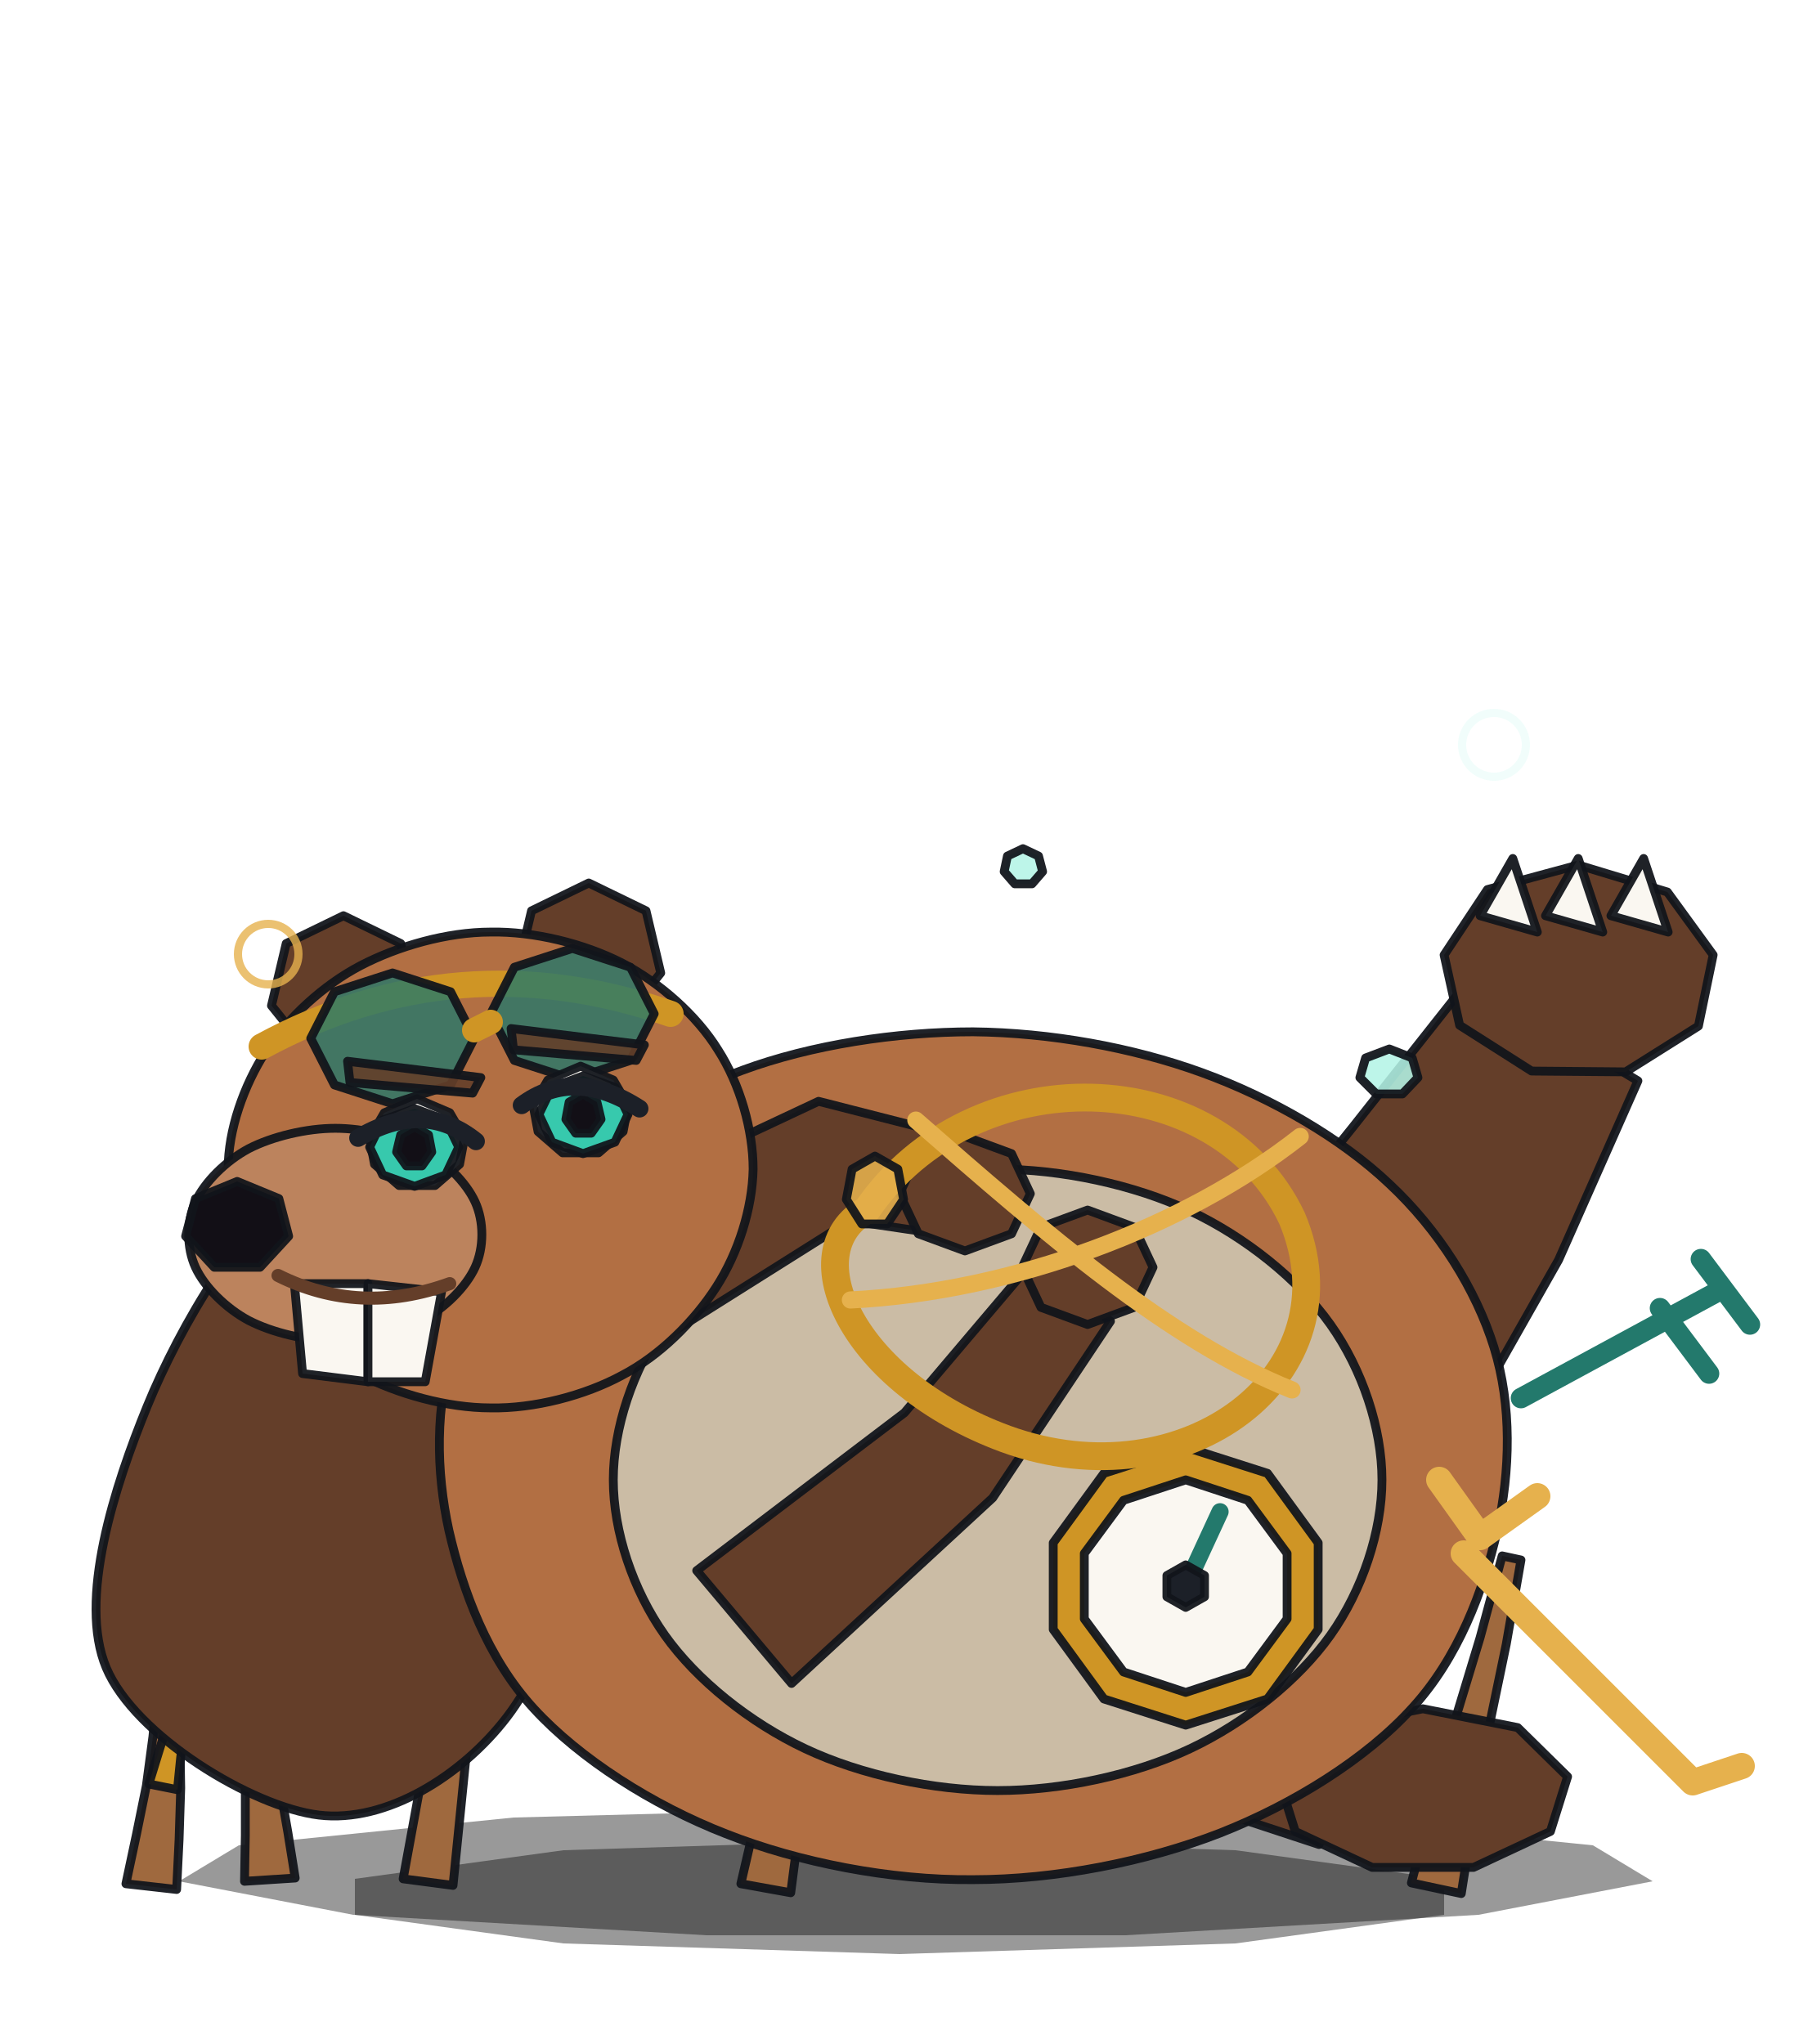
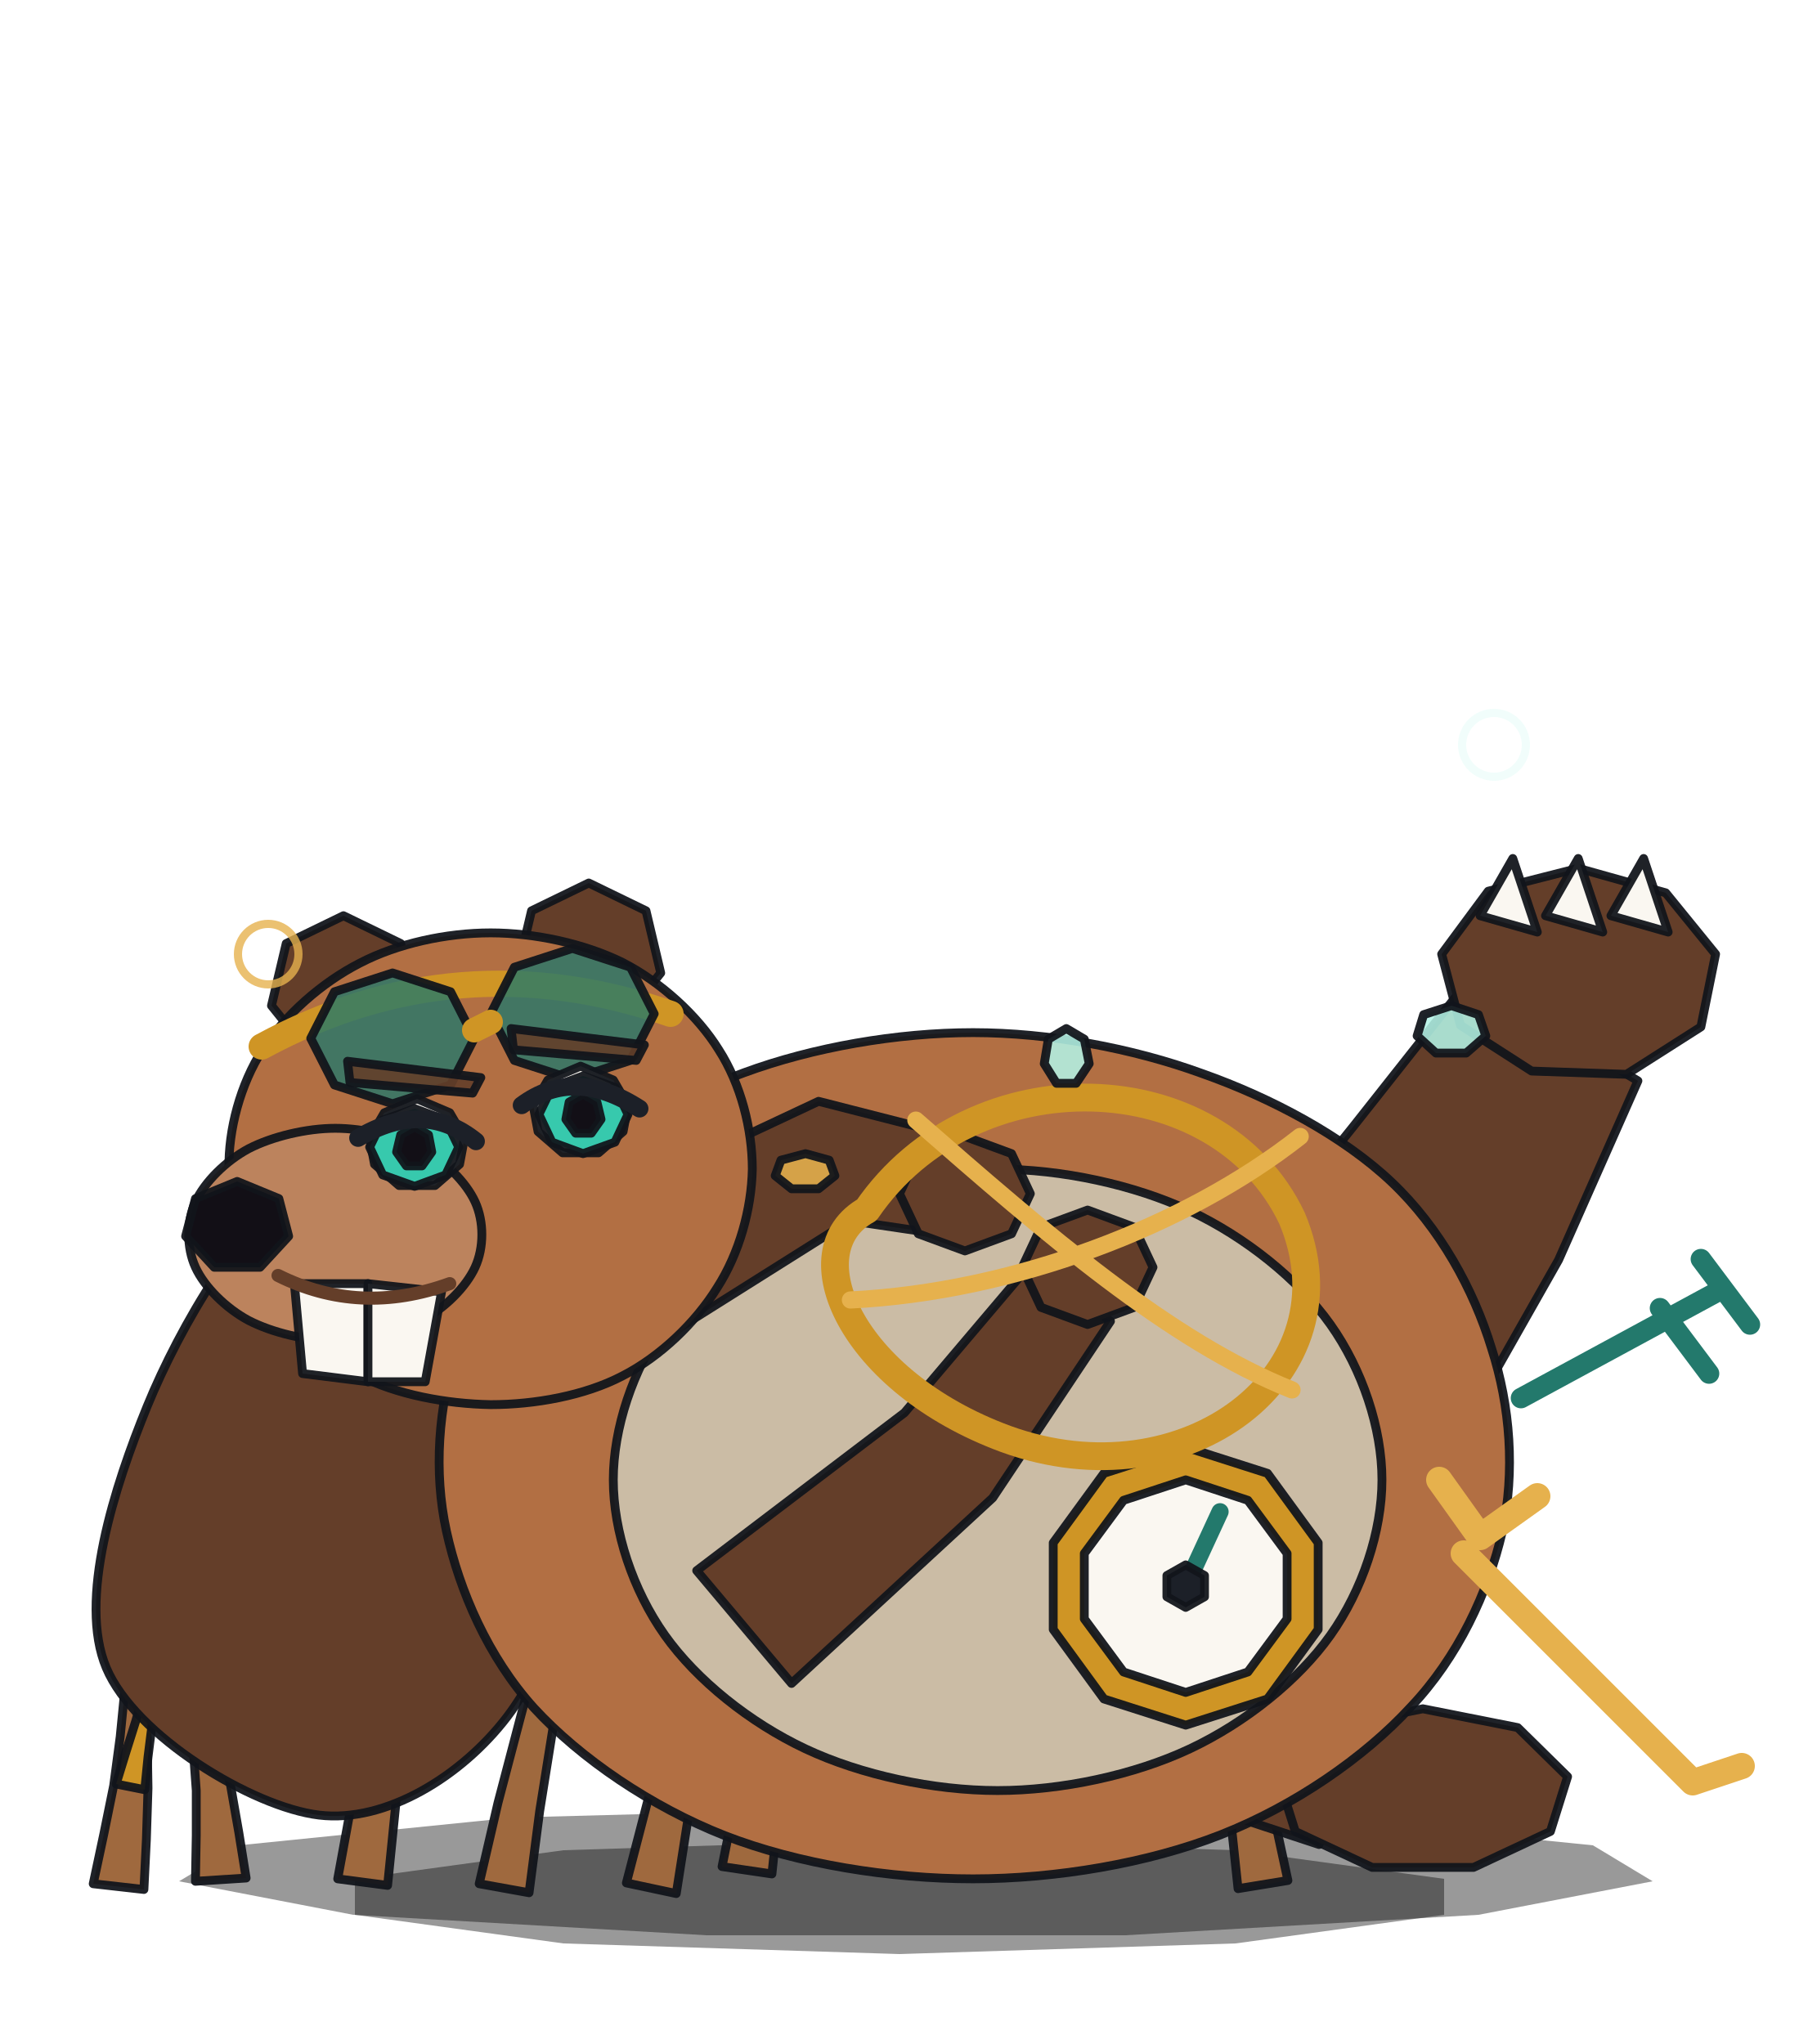
<svg xmlns="http://www.w3.org/2000/svg" viewBox="0 0 220 250" width="220" height="250" preserveAspectRatio="xMidYMid meet" role="img" aria-labelledby="title-ink-spore-beaver-radiant-lo desc-ink-spore-beaver-radiant-lo" data-creature="beaver" data-surface="ink-spore" data-state="radiant" data-tier="3" data-detail="lo">
  <g id="isbeaverexport-ink-spore-beaver-card-lo-back" data-creature="beaver" data-group="back" data-surface="ink-spore">
    <path d="M110.0,225.0 L151.1,226.3 L176.6,229.8 L176.6,234.2 L151.1,237.7 L110.0,239.0 L68.9,237.7 L43.4,234.2 L43.4,229.8 L68.9,226.3 Z" fill="rgba(0,0,0,0.40)" opacity="1" />
    <path d="M112.0,221.0 L161.2,222.3 L194.8,225.7 L202.1,230.1 L180.8,234.2 L137.6,236.7 L86.4,236.7 L43.2,234.2 L21.9,230.1 L29.2,225.7 L62.8,222.3 Z" fill="rgba(0,0,0,0.40)" opacity="1" />
-     <path d="M21.6,231.1 L21.9,225.0 L22.1,218.7 L22.0,212.5 L21.6,206.3 L19.3,206.3 L18.7,212.4 L17.9,218.4 L16.7,224.3 L15.4,230.4 Z" fill="#9f693e" opacity="1" />
-     <path d="M21.6,231.1 L21.9,225.0 L22.1,218.7 L22.0,212.5 L21.6,206.3 L19.3,206.3 L18.7,212.4 L17.9,218.4 L16.7,224.3 L15.4,230.4 Z" fill="none" stroke="#11141B" stroke-width="1.08" stroke-linejoin="round" stroke-linecap="round" opacity="0.94" />
-     <path d="M21.7,218.9 L22.1,214.9 L22.6,210.9 L23.0,206.9 L21.7,206.6 L20.6,210.5 L19.4,214.3 L18.2,218.2 Z" fill="#cf9525" opacity="1" />
-     <path d="M21.7,218.9 L22.1,214.9 L22.6,210.9 L23.0,206.9 L21.7,206.6 L20.6,210.5 L19.4,214.3 L18.2,218.2 Z" fill="none" stroke="#11141B" stroke-width="1.08" stroke-linejoin="round" stroke-linecap="round" opacity="0.94" />
-     <path d="M36.1,229.7 L35.2,224.1 L34.2,218.4 L32.8,212.9 L31.1,207.4 L28.9,207.9 L29.6,213.5 L30.0,219.0 L30.0,224.5 L29.9,230.1 Z" fill="#9f693e" opacity="1" />
-     <path d="M36.1,229.7 L35.2,224.1 L34.2,218.4 L32.8,212.9 L31.1,207.4 L28.9,207.9 L29.6,213.5 L30.0,219.0 L30.0,224.5 L29.9,230.1 Z" fill="none" stroke="#11141B" stroke-width="1.08" stroke-linejoin="round" stroke-linecap="round" opacity="0.94" />
-     <path d="M32.5,214.4 L34.9,211.5 L37.2,208.5 L39.4,205.4 L38.4,204.5 L35.7,207.1 L32.8,209.5 L29.9,211.9 Z" fill="#9f693e" opacity="1" />
-     <path d="M32.5,214.4 L34.9,211.5 L37.2,208.5 L39.4,205.4 L38.4,204.5 L35.7,207.1 L32.8,209.5 L29.9,211.9 Z" fill="none" stroke="#11141B" stroke-width="1.08" stroke-linejoin="round" stroke-linecap="round" opacity="0.94" />
-     <path d="M55.4,230.6 L56.5,219.7 L57.6,208.8 L59.1,198.0 L60.7,187.2 L58.4,186.7 L55.9,197.4 L53.4,208.1 L51.3,218.9 L49.3,229.8 Z" fill="#9f693e" opacity="1" />
-     <path d="M55.4,230.6 L56.5,219.7 L57.6,208.8 L59.1,198.0 L60.7,187.2 L58.4,186.7 L55.9,197.4 L53.4,208.1 L51.3,218.9 L49.3,229.8 Z" fill="none" stroke="#11141B" stroke-width="1.08" stroke-linejoin="round" stroke-linecap="round" opacity="0.94" />
-     <path d="M57.3,208.8 L57.6,204.7 L57.6,200.6 L57.6,196.5 L56.3,196.4 L55.5,200.4 L54.8,204.3 L53.8,208.2 Z" fill="#9f693e" opacity="1" />
-     <path d="M57.3,208.8 L57.6,204.7 L57.6,200.6 L57.6,196.5 L56.3,196.4 L55.5,200.4 L54.8,204.3 L53.8,208.2 Z" fill="none" stroke="#11141B" stroke-width="1.08" stroke-linejoin="round" stroke-linecap="round" opacity="0.94" />
-     <path d="M96.7,231.5 L98.0,221.5 L99.6,211.5 L101.3,201.5 L102.8,191.4 L100.5,191.0 L98.1,200.8 L95.5,210.6 L92.9,220.5 L90.6,230.4 Z" fill="#9f693e" opacity="1" />
-     <path d="M96.7,231.5 L98.0,221.5 L99.6,211.5 L101.3,201.5 L102.8,191.4 L100.5,191.0 L98.1,200.8 L95.5,210.6 L92.9,220.5 L90.6,230.4 Z" fill="none" stroke="#11141B" stroke-width="1.08" stroke-linejoin="round" stroke-linecap="round" opacity="0.94" />
-     <path d="M178.7,231.6 L180.3,221.4 L182.1,211.2 L184.2,201.1 L186.0,190.8 L183.7,190.3 L181.0,200.3 L178.0,210.2 L175.2,220.3 L172.6,230.3 Z" fill="#9f693e" opacity="1" />
-     <path d="M178.7,231.6 L180.3,221.4 L182.1,211.2 L184.2,201.1 L186.0,190.8 L183.7,190.3 L181.0,200.3 L178.0,210.2 L175.2,220.3 L172.6,230.3 Z" fill="none" stroke="#11141B" stroke-width="1.08" stroke-linejoin="round" stroke-linecap="round" opacity="0.94" />
+     <path d="M17.6,231.1 L17.9,225.0 L18.1,218.7 L18.0,212.5 L17.6,206.3 L15.3,206.3 L14.7,212.4 L13.9,218.4 L12.7,224.3 L11.4,230.4 Z" fill="#9f693e" opacity="1" />
+     <path d="M17.6,231.1 L17.9,225.0 L18.1,218.7 L18.0,212.5 L17.6,206.3 L15.3,206.3 L14.7,212.4 L13.9,218.4 L12.7,224.3 L11.4,230.4 Z" fill="none" stroke="#11141B" stroke-width="1.08" stroke-linejoin="round" stroke-linecap="round" opacity="0.94" />
+     <path d="M17.7,218.9 L18.1,214.9 L18.6,210.9 L19.0,206.9 L17.7,206.6 L16.6,210.5 L15.4,214.3 L14.2,218.2 Z" fill="#cf9525" opacity="1" />
+     <path d="M17.7,218.9 L18.1,214.9 L18.6,210.9 L19.0,206.9 L17.7,206.6 L16.6,210.5 L15.4,214.3 L14.2,218.2 Z" fill="none" stroke="#11141B" stroke-width="1.08" stroke-linejoin="round" stroke-linecap="round" opacity="0.94" />
+     <path d="M30.1,229.7 L29.2,224.1 L28.2,218.4 L26.8,212.9 L25.1,207.4 L22.9,207.9 L23.6,213.5 L24.0,219.0 L24.0,224.5 L23.9,230.1 Z" fill="#9f693e" opacity="1" />
+     <path d="M30.1,229.7 L29.2,224.1 L28.2,218.4 L26.8,212.9 L25.1,207.4 L22.9,207.9 L23.6,213.5 L24.0,219.0 L24.0,224.5 L23.9,230.1 Z" fill="none" stroke="#11141B" stroke-width="1.08" stroke-linejoin="round" stroke-linecap="round" opacity="0.94" />
+     <path d="M26.5,214.4 L28.9,211.5 L31.2,208.5 L33.4,205.4 L32.4,204.5 L29.7,207.1 L26.8,209.5 L23.9,211.9 Z" fill="#9f693e" opacity="1" />
+     <path d="M26.5,214.4 L28.9,211.5 L31.2,208.5 L33.4,205.4 L32.4,204.5 L29.7,207.1 L26.8,209.5 L23.9,211.9 Z" fill="none" stroke="#11141B" stroke-width="1.08" stroke-linejoin="round" stroke-linecap="round" opacity="0.94" />
+     <path d="M47.4,230.6 L48.5,219.7 L49.6,208.8 L51.1,198.0 L52.7,187.2 L50.4,186.7 L47.9,197.4 L45.4,208.1 L43.3,218.9 L41.3,229.8 Z" fill="#9f693e" opacity="1" />
+     <path d="M47.4,230.6 L48.5,219.7 L49.6,208.8 L51.1,198.0 L52.7,187.2 L50.4,186.7 L47.9,197.4 L45.4,208.1 L43.3,218.9 L41.3,229.8 Z" fill="none" stroke="#11141B" stroke-width="1.08" stroke-linejoin="round" stroke-linecap="round" opacity="0.94" />
+     <path d="M49.3,208.8 L49.6,204.7 L49.6,200.6 L49.6,196.5 L48.3,196.4 L47.5,200.4 L46.8,204.3 L45.8,208.2 Z" fill="#9f693e" opacity="1" />
+     <path d="M49.3,208.8 L49.6,204.7 L49.6,200.6 L49.6,196.5 L48.3,196.4 L47.5,200.4 L46.8,204.3 L45.8,208.2 Z" fill="none" stroke="#11141B" stroke-width="1.08" stroke-linejoin="round" stroke-linecap="round" opacity="0.94" />
+     <path d="M64.7,231.5 L66.0,221.5 L67.6,211.5 L69.3,201.5 L70.8,191.4 L68.5,191.0 L66.1,200.8 L63.5,210.6 L60.9,220.5 L58.6,230.4 Z" fill="#9f693e" opacity="1" />
+     <path d="M64.7,231.5 L66.0,221.5 L67.6,211.5 L69.3,201.5 L70.8,191.4 L68.5,191.0 L66.1,200.8 L63.5,210.6 L60.9,220.5 L58.6,230.4 Z" fill="none" stroke="#11141B" stroke-width="1.08" stroke-linejoin="round" stroke-linecap="round" opacity="0.94" />
+     <path d="M82.7,231.6 L84.3,221.4 L86.1,211.2 L88.2,201.1 L90.0,190.8 L87.7,190.3 L85.0,200.3 L82.0,210.2 L79.2,220.3 L76.6,230.3 Z" fill="#9f693e" opacity="1" />
+     <path d="M82.7,231.6 L84.3,221.4 L86.1,211.2 L88.2,201.1 L90.0,190.8 L87.7,190.3 L85.0,200.3 L82.0,210.2 L79.2,220.3 L76.6,230.3 Z" fill="none" stroke="#11141B" stroke-width="1.08" stroke-linejoin="round" stroke-linecap="round" opacity="0.94" />
+     <path d="M94.4,229.2 L95.5,218.7 L96.7,208.2 L97.6,197.6 L97.7,187.0 L95.4,186.8 L94.3,197.3 L92.5,207.6 L90.4,217.9 L88.3,228.3 Z" fill="#9f693e" opacity="1" />
+     <path d="M94.4,229.2 L95.5,218.7 L96.7,208.2 L97.6,197.6 L97.7,187.0 L95.4,186.8 L94.3,197.3 L92.5,207.6 L90.4,217.9 L88.3,228.3 Z" fill="none" stroke="#11141B" stroke-width="1.08" stroke-linejoin="round" stroke-linecap="round" opacity="0.94" />
+     <path d="M157.5,230.0 L155.7,221.7 L153.7,213.4 L151.8,205.0 L149.9,196.7 L147.6,197.1 L148.6,205.6 L149.5,214.1 L150.5,222.5 L151.4,231.0 Z" fill="#9f693e" opacity="1" />
+     <path d="M157.5,230.0 L155.7,221.7 L153.7,213.4 L151.8,205.0 L149.9,196.7 L147.6,197.1 L148.6,205.6 L149.5,214.1 L150.5,222.5 L151.4,231.0 Z" fill="none" stroke="#11141B" stroke-width="1.08" stroke-linejoin="round" stroke-linecap="round" opacity="0.94" />
    <path d="M13.0,204.0 C9.5,195.7 14.0,181.8 18.0,172.0 C22.0,162.2 30.0,148.5 37.0,145.0 C44.0,141.5 54.2,145.3 60.0,151.0 C65.8,156.7 71.7,169.2 72.0,179.0 C72.3,188.8 67.5,202.8 62.0,210.0 C56.5,217.2 47.2,223.0 39.0,222.0 C30.8,221.0 16.5,212.3 13.0,204.0 Z" fill="#643e29" opacity="1" />
    <path d="M13.0,204.0 C9.5,195.7 14.0,181.8 18.0,172.0 C22.0,162.2 30.0,148.5 37.0,145.0 C44.0,141.5 54.2,145.3 60.0,151.0 C65.8,156.7 71.7,169.2 72.0,179.0 C72.3,188.8 67.5,202.8 62.0,210.0 C56.5,217.2 47.2,223.0 39.0,222.0 C30.8,221.0 16.5,212.3 13.0,204.0 Z" fill="none" stroke="#11141B" stroke-width="1.08" stroke-linejoin="round" stroke-linecap="round" opacity="0.94" />
  </g>
  <g id="isbeaverexport-ink-spore-beaver-card-lo-lower" data-creature="beaver" data-group="lower" data-surface="ink-spore">
    <path d="M171.9,187.1 L190.6,154.1 L200.3,132.2 L179.7,119.8 L165.4,137.9 L142.1,166.9 Z" fill="#643e29" opacity="1" />
    <path d="M171.9,187.1 L190.6,154.1 L200.3,132.2 L179.7,119.8 L165.4,137.9 L142.1,166.9 Z" fill="none" stroke="#11141B" stroke-width="1.08" stroke-linejoin="round" stroke-linecap="round" opacity="0.94" />
    <path d="M134.9,216.9 L161.3,225.6 L172.7,204.4 L151.1,187.1 Z" fill="#643e29" opacity="1" />
    <path d="M134.9,216.9 L161.3,225.6 L172.7,204.4 L151.1,187.1 Z" fill="none" stroke="#11141B" stroke-width="1.08" stroke-linejoin="round" stroke-linecap="round" opacity="0.94" />
-     <path d="M193.0,105.8 L203.9,109.1 L209.5,116.8 L207.7,125.5 L198.8,131.1 L187.3,131.0 L178.5,125.4 L176.6,116.8 L181.9,108.8 Z" fill="#643e29" opacity="1" />
-     <path d="M193.0,105.8 L203.9,109.1 L209.5,116.8 L207.7,125.5 L198.8,131.1 L187.3,131.0 L178.5,125.4 L176.6,116.8 L181.9,108.8 Z" fill="none" stroke="#11141B" stroke-width="1.08" stroke-linejoin="round" stroke-linecap="round" opacity="0.94" />
+     <path d="M193.0,106.2 L203.7,109.2 L209.8,116.7 L208.0,125.6 L198.9,131.4 L187.3,131.0 L178.6,125.4 L176.3,116.7 L182.0,109.0 Z" fill="#643e29" opacity="1" />
+     <path d="M193.0,106.2 L203.7,109.2 L209.8,116.7 L208.0,125.6 L198.9,131.4 L187.3,131.0 L178.6,125.4 L176.3,116.7 L182.0,109.0 Z" fill="none" stroke="#11141B" stroke-width="1.08" stroke-linejoin="round" stroke-linecap="round" opacity="0.94" />
    <path d="M174.0,209.0 L185.6,211.3 L191.7,217.3 L189.6,224.0 L180.2,228.4 L167.8,228.4 L158.4,224.0 L156.3,217.3 L162.4,211.3 Z" fill="#643e29" opacity="1" />
    <path d="M174.0,209.0 L185.6,211.3 L191.7,217.3 L189.6,224.0 L180.2,228.4 L167.8,228.4 L158.4,224.0 L156.3,217.3 L162.4,211.3 Z" fill="none" stroke="#11141B" stroke-width="1.08" stroke-linejoin="round" stroke-linecap="round" opacity="0.94" />
    <path d="M181.0,112.0 L185.0,105.0 L188.0,114.0 Z" fill="#faf7f1" opacity="1" />
    <path d="M181.0,112.0 L185.0,105.0 L188.0,114.0 Z" fill="none" stroke="#11141B" stroke-width="1.08" stroke-linejoin="round" stroke-linecap="round" opacity="0.94" />
    <path d="M189.0,112.0 L193.0,105.0 L196.0,114.0 Z" fill="#faf7f1" opacity="1" />
    <path d="M189.0,112.0 L193.0,105.0 L196.0,114.0 Z" fill="none" stroke="#11141B" stroke-width="1.08" stroke-linejoin="round" stroke-linecap="round" opacity="0.94" />
    <path d="M197.0,112.0 L201.0,105.0 L204.0,114.0 Z" fill="#faf7f1" opacity="1" />
    <path d="M197.0,112.0 L201.0,105.0 L204.0,114.0 Z" fill="none" stroke="#11141B" stroke-width="1.08" stroke-linejoin="round" stroke-linecap="round" opacity="0.94" />
  </g>
  <g id="isbeaverexport-ink-spore-beaver-card-lo-body" data-creature="beaver" data-group="body" data-surface="ink-spore">
-     <path d="M119.0,126.2 C128.4,126.3 138.5,128.1 147.0,131.2 C155.5,134.3 164.0,139.2 169.9,144.8 C175.9,150.4 180.5,157.7 182.7,164.8 C184.9,171.9 184.7,179.9 183.1,187.2 C181.4,194.6 178.3,202.8 172.7,208.9 C167.1,215.1 158.1,220.7 149.2,224.2 C140.2,227.7 129.1,229.9 119.0,229.9 C108.9,230.0 97.7,227.8 88.8,224.3 C79.8,220.8 70.9,215.1 65.3,209.0 C59.6,202.8 56.6,194.6 54.9,187.2 C53.3,179.9 53.2,171.9 55.5,164.8 C57.7,157.8 62.5,150.6 68.4,144.9 C74.3,139.3 82.3,134.0 90.8,130.9 C99.2,127.8 109.6,126.2 119.0,126.2 Z" fill="#b26f43" opacity="1" />
-     <path d="M119.0,126.2 C128.4,126.3 138.5,128.1 147.0,131.2 C155.5,134.3 164.0,139.2 169.9,144.8 C175.9,150.4 180.5,157.7 182.7,164.8 C184.9,171.9 184.7,179.9 183.1,187.2 C181.4,194.6 178.3,202.8 172.7,208.9 C167.1,215.1 158.1,220.7 149.2,224.2 C140.2,227.7 129.1,229.9 119.0,229.9 C108.9,230.0 97.7,227.8 88.8,224.3 C79.8,220.8 70.9,215.1 65.3,209.0 C59.6,202.8 56.6,194.6 54.9,187.2 C53.3,179.9 53.2,171.9 55.5,164.8 C57.7,157.8 62.5,150.6 68.4,144.9 C74.3,139.3 82.3,134.0 90.8,130.9 C99.2,127.8 109.6,126.2 119.0,126.2 Z" fill="none" stroke="#11141B" stroke-width="1.08" stroke-linejoin="round" stroke-linecap="round" opacity="0.94" />
+     <path d="M119.0,126.3 C128.3,126.3 138.5,128.2 147.0,131.3 C155.5,134.3 164.3,139.0 170.2,144.6 C176.1,150.2 180.2,157.7 182.4,164.9 C184.7,172.0 185.3,180.0 183.7,187.4 C182.0,194.7 178.3,202.7 172.5,208.8 C166.8,215.0 158.2,220.9 149.3,224.4 C140.4,227.9 129.1,229.8 119.0,229.8 C108.9,229.8 97.6,228.0 88.6,224.5 C79.7,221.0 71.0,215.1 65.3,208.9 C59.7,202.7 56.2,194.6 54.6,187.3 C53.0,180.0 53.6,172.0 55.9,164.9 C58.1,157.8 62.2,150.4 68.0,144.7 C73.9,139.1 82.5,134.3 91.0,131.2 C99.4,128.1 109.7,126.3 119.0,126.3 Z" fill="#b26f43" opacity="1" />
+     <path d="M119.0,126.3 C128.3,126.3 138.5,128.2 147.0,131.3 C155.5,134.3 164.3,139.0 170.2,144.6 C176.1,150.2 180.2,157.7 182.4,164.9 C184.7,172.0 185.3,180.0 183.7,187.4 C182.0,194.7 178.3,202.7 172.5,208.8 C166.8,215.0 158.2,220.9 149.3,224.4 C140.4,227.9 129.1,229.8 119.0,229.8 C108.9,229.8 97.6,228.0 88.6,224.5 C79.7,221.0 71.0,215.1 65.3,208.9 C59.7,202.7 56.2,194.6 54.6,187.3 C53.0,180.0 53.6,172.0 55.9,164.9 C58.1,157.8 62.2,150.4 68.0,144.7 C73.9,139.1 82.5,134.3 91.0,131.2 C99.4,128.1 109.7,126.3 119.0,126.3 Z" fill="none" stroke="#11141B" stroke-width="1.08" stroke-linejoin="round" stroke-linecap="round" opacity="0.94" />
    <path d="M122.0,143.0 C129.8,143.0 138.7,144.9 145.5,148.1 C152.3,151.3 158.8,156.5 162.7,162.0 C166.6,167.5 169.0,174.7 169.0,181.0 C169.0,187.3 166.6,194.5 162.7,200.0 C158.8,205.5 152.3,210.7 145.5,213.9 C138.7,217.1 129.8,219.0 122.0,219.0 C114.2,219.0 105.3,217.1 98.5,213.9 C91.7,210.7 85.2,205.5 81.3,200.0 C77.4,194.5 75.0,187.3 75.0,181.0 C75.0,174.7 77.4,167.5 81.3,162.0 C85.2,156.5 91.7,151.3 98.5,148.1 C105.3,144.9 114.2,143.0 122.0,143.0 Z" fill="#cec6b2" opacity="0.88" />
    <path d="M122.0,143.0 C129.8,143.0 138.7,144.9 145.5,148.1 C152.3,151.3 158.8,156.5 162.7,162.0 C166.6,167.5 169.0,174.7 169.0,181.0 C169.0,187.3 166.6,194.5 162.7,200.0 C158.8,205.5 152.3,210.7 145.5,213.9 C138.7,217.1 129.8,219.0 122.0,219.0 C114.2,219.0 105.3,217.1 98.5,213.9 C91.7,210.7 85.2,205.5 81.3,200.0 C77.4,194.5 75.0,187.3 75.0,181.0 C75.0,174.7 77.4,167.5 81.3,162.0 C85.2,156.5 91.7,151.3 98.5,148.1 C105.3,144.9 114.2,143.0 122.0,143.0 Z" fill="none" stroke="#11141B" stroke-width="1.08" stroke-linejoin="round" stroke-linecap="round" opacity="0.94" />
    <path d="M82.3,162.9 L103.9,149.3 L114.7,150.9 L117.3,139.1 L100.1,134.7 L73.7,147.1 Z" fill="#643e29" opacity="1" />
    <path d="M82.3,162.9 L103.9,149.3 L114.7,150.9 L117.3,139.1 L100.1,134.7 L73.7,147.1 Z" fill="none" stroke="#11141B" stroke-width="1.08" stroke-linejoin="round" stroke-linecap="round" opacity="0.94" />
    <path d="M96.8,205.9 L121.4,183.2 L135.8,161.6 L126.2,154.4 L110.6,172.8 L85.2,192.1 Z" fill="#643e29" opacity="1" />
    <path d="M96.8,205.9 L121.4,183.2 L135.8,161.6 L126.2,154.4 L110.6,172.8 L85.2,192.1 Z" fill="none" stroke="#11141B" stroke-width="1.08" stroke-linejoin="round" stroke-linecap="round" opacity="0.94" />
    <path d="M145.0,177.0 L155.0,180.2 L161.2,188.7 L161.2,199.3 L155.0,207.8 L145.0,211.0 L135.0,207.8 L128.8,199.3 L128.8,188.7 L135.0,180.2 Z" fill="#cf9525" opacity="1" />
    <path d="M145.0,177.0 L155.0,180.2 L161.2,188.7 L161.2,199.3 L155.0,207.8 L145.0,211.0 L135.0,207.8 L128.8,199.3 L128.8,188.7 L135.0,180.2 Z" fill="none" stroke="#11141B" stroke-width="1.08" stroke-linejoin="round" stroke-linecap="round" opacity="0.94" />
    <path d="M118.0,139.0 L123.7,141.1 L126.0,146.0 L123.7,150.9 L118.0,153.0 L112.3,150.9 L110.0,146.0 L112.3,141.1 Z" fill="#643e29" opacity="1" />
    <path d="M118.0,139.0 L123.7,141.1 L126.0,146.0 L123.7,150.9 L118.0,153.0 L112.3,150.9 L110.0,146.0 L112.3,141.1 Z" fill="none" stroke="#11141B" stroke-width="1.08" stroke-linejoin="round" stroke-linecap="round" opacity="0.94" />
    <path d="M133.0,148.0 L138.7,150.1 L141.0,155.0 L138.7,159.9 L133.0,162.0 L127.3,159.9 L125.0,155.0 L127.3,150.1 Z" fill="#643e29" opacity="1" />
    <path d="M133.0,148.0 L138.7,150.1 L141.0,155.0 L138.7,159.9 L133.0,162.0 L127.3,159.9 L125.0,155.0 L127.3,150.1 Z" fill="none" stroke="#11141B" stroke-width="1.08" stroke-linejoin="round" stroke-linecap="round" opacity="0.94" />
    <path d="M145.0,181.0 L152.6,183.5 L157.4,190.0 L157.4,198.0 L152.6,204.5 L145.0,207.0 L137.4,204.5 L132.6,198.0 L132.6,190.0 L137.4,183.5 Z" fill="#faf7f1" opacity="1" />
    <path d="M145.0,181.0 L152.6,183.5 L157.4,190.0 L157.4,198.0 L152.6,204.5 L145.0,207.0 L137.4,204.5 L132.6,198.0 L132.6,190.0 L137.4,183.5 Z" fill="none" stroke="#11141B" stroke-width="1.08" stroke-linejoin="round" stroke-linecap="round" opacity="0.94" />
  </g>
  <g id="isbeaverexport-ink-spore-beaver-card-lo-head" data-creature="beaver" data-group="head" data-surface="ink-spore">
    <path d="M42.0,112.0 L49.0,115.4 L50.8,123.0 L45.9,129.1 L38.1,129.1 L33.2,123.0 L35.0,115.4 Z" fill="#643e29" opacity="1" />
    <path d="M42.0,112.0 L49.0,115.4 L50.8,123.0 L45.9,129.1 L38.1,129.1 L33.2,123.0 L35.0,115.4 Z" fill="none" stroke="#11141B" stroke-width="1.08" stroke-linejoin="round" stroke-linecap="round" opacity="0.94" />
    <path d="M72.0,108.0 L79.0,111.4 L80.8,119.0 L75.9,125.1 L68.1,125.1 L63.2,119.0 L65.0,111.4 Z" fill="#643e29" opacity="1" />
    <path d="M72.0,108.0 L79.0,111.4 L80.8,119.0 L75.9,125.1 L68.1,125.1 L63.2,119.0 L65.0,111.4 Z" fill="none" stroke="#11141B" stroke-width="1.08" stroke-linejoin="round" stroke-linecap="round" opacity="0.94" />
-     <path d="M60.0,114.0 C65.3,113.9 71.4,115.4 76.1,117.8 C80.7,120.2 85.2,124.2 87.8,128.4 C90.5,132.6 92.1,138.2 92.1,143.0 C92.0,147.8 90.3,153.2 87.6,157.4 C84.9,161.6 80.7,165.8 76.1,168.2 C71.5,170.7 65.3,172.3 60.0,172.2 C54.7,172.2 48.6,170.5 44.0,168.1 C39.4,165.6 35.1,161.6 32.4,157.4 C29.7,153.3 27.9,147.8 27.9,143.0 C27.9,138.2 29.8,132.8 32.5,128.6 C35.2,124.5 39.5,120.5 44.1,118.1 C48.7,115.7 54.7,114.0 60.0,114.0 Z" fill="#b26f43" opacity="1" />
-     <path d="M60.0,114.0 C65.3,113.9 71.4,115.4 76.1,117.8 C80.7,120.2 85.2,124.2 87.8,128.4 C90.5,132.6 92.1,138.2 92.1,143.0 C92.0,147.8 90.3,153.2 87.6,157.4 C84.9,161.6 80.7,165.8 76.1,168.2 C71.5,170.7 65.3,172.3 60.0,172.2 C54.7,172.2 48.6,170.5 44.0,168.1 C39.4,165.6 35.1,161.6 32.4,157.4 C29.7,153.3 27.9,147.8 27.9,143.0 C27.9,138.2 29.8,132.8 32.5,128.6 C35.2,124.5 39.5,120.5 44.1,118.1 C48.7,115.7 54.7,114.0 60.0,114.0 Z" fill="none" stroke="#11141B" stroke-width="1.08" stroke-linejoin="round" stroke-linecap="round" opacity="0.94" />
+     <path d="M60.0,114.1 C65.4,114.1 71.4,115.4 76.1,117.7 C80.8,120.1 85.3,124.2 87.9,128.4 C90.6,132.6 92.0,138.1 92.0,143.0 C91.9,147.9 90.4,153.3 87.7,157.5 C85.1,161.7 80.8,165.9 76.1,168.3 C71.5,170.7 65.4,171.8 60.0,171.8 C54.6,171.7 48.5,170.6 43.9,168.2 C39.4,165.8 35.2,161.6 32.5,157.4 C29.9,153.2 28.0,147.8 28.0,143.0 C27.9,138.2 29.4,132.6 32.1,128.4 C34.8,124.2 39.3,120.2 44.0,117.8 C48.6,115.4 54.6,114.1 60.0,114.1 Z" fill="#b26f43" opacity="1" />
+     <path d="M60.0,114.1 C65.4,114.1 71.4,115.4 76.1,117.7 C80.8,120.1 85.3,124.2 87.9,128.4 C90.6,132.6 92.0,138.1 92.0,143.0 C91.9,147.9 90.4,153.3 87.7,157.5 C85.1,161.7 80.8,165.9 76.1,168.3 C71.5,170.7 65.4,171.8 60.0,171.8 C54.6,171.7 48.5,170.6 43.9,168.2 C39.4,165.8 35.2,161.6 32.5,157.4 C29.9,153.2 28.0,147.8 28.0,143.0 C27.9,138.2 29.4,132.6 32.1,128.4 C34.8,124.2 39.3,120.2 44.0,117.8 C48.6,115.4 54.6,114.1 60.0,114.1 Z" fill="none" stroke="#11141B" stroke-width="1.08" stroke-linejoin="round" stroke-linecap="round" opacity="0.94" />
    <path d="M41.0,138.0 C44.5,138.0 48.7,139.0 51.6,140.5 C54.4,142.0 57.0,144.6 58.1,147.0 C59.2,149.4 59.2,152.6 58.1,155.0 C57.0,157.4 54.4,160.0 51.6,161.5 C48.7,163.0 44.5,164.0 41.0,164.0 C37.5,164.0 33.3,163.0 30.4,161.5 C27.6,160.0 25.0,157.4 23.9,155.0 C22.8,152.6 22.8,149.4 23.9,147.0 C25.0,144.6 27.6,142.0 30.4,140.5 C33.3,139.0 37.5,138.0 41.0,138.0 Z" fill="#bc835d" opacity="1" />
    <path d="M41.0,138.0 C44.5,138.0 48.7,139.0 51.6,140.5 C54.4,142.0 57.0,144.6 58.1,147.0 C59.2,149.4 59.2,152.6 58.1,155.0 C57.0,157.4 54.4,160.0 51.6,161.5 C48.7,163.0 44.5,164.0 41.0,164.0 C37.5,164.0 33.3,163.0 30.4,161.5 C27.6,160.0 25.0,157.4 23.9,155.0 C22.8,152.6 22.8,149.4 23.9,147.0 C25.0,144.6 27.6,142.0 30.4,140.5 C33.3,139.0 37.5,138.0 41.0,138.0 Z" fill="none" stroke="#11141B" stroke-width="1.08" stroke-linejoin="round" stroke-linecap="round" opacity="0.94" />
    <path d="M32,128 Q56,115 82,124" fill="none" stroke="#cf9525" stroke-width="3.2" stroke-linecap="round" stroke-linejoin="round" />
    <path d="M48.0,119.0 L55.1,121.3 L58.0,127.0 L55.1,132.7 L48.0,135.0 L40.9,132.7 L38.0,127.0 L40.9,121.3 Z" fill="#23796c" opacity="0.78" />
    <path d="M48.0,119.0 L55.1,121.3 L58.0,127.0 L55.1,132.7 L48.0,135.0 L40.9,132.7 L38.0,127.0 L40.9,121.3 Z" fill="none" stroke="#11141B" stroke-width="1.08" stroke-linejoin="round" stroke-linecap="round" opacity="0.94" />
    <path d="M70.0,116.0 L77.1,118.3 L80.0,124.0 L77.1,129.7 L70.0,132.0 L62.9,129.7 L60.0,124.0 L62.9,118.3 Z" fill="#23796c" opacity="0.78" />
    <path d="M70.0,116.0 L77.1,118.3 L80.0,124.0 L77.1,129.7 L70.0,132.0 L62.9,129.7 L60.0,124.0 L62.9,118.3 Z" fill="none" stroke="#11141B" stroke-width="1.08" stroke-linejoin="round" stroke-linecap="round" opacity="0.94" />
  </g>
  <g id="isbeaverexport-ink-spore-beaver-card-lo-face" data-creature="beaver" data-group="face" data-surface="ink-spore">
    <path d="M29.0,144.5 L34.1,146.6 L35.3,151.2 L31.8,155.0 L26.2,155.0 L22.7,151.2 L23.9,146.6 Z" fill="#120F16" opacity="1" />
    <path d="M29.0,144.5 L34.1,146.6 L35.3,151.2 L31.8,155.0 L26.2,155.0 L22.7,151.2 L23.9,146.6 Z" fill="none" stroke="#11141B" stroke-width="1.08" stroke-linejoin="round" stroke-linecap="round" opacity="0.94" />
    <path d="M36.0,157.0 L45.0,157.0 L45.0,169.0 L37.0,168.0 Z" fill="#faf7f1" opacity="1" />
    <path d="M36.0,157.0 L45.0,157.0 L45.0,169.0 L37.0,168.0 Z" fill="none" stroke="#11141B" stroke-width="1.08" stroke-linejoin="round" stroke-linecap="round" opacity="0.94" />
    <path d="M45.0,157.0 L54.0,158.0 L52.0,169.0 L45.0,169.0 Z" fill="#faf7f1" opacity="1" />
    <path d="M45.0,157.0 L54.0,158.0 L52.0,169.0 L45.0,169.0 Z" fill="none" stroke="#11141B" stroke-width="1.08" stroke-linejoin="round" stroke-linecap="round" opacity="0.94" />
    <path d="M34,156 Q44,161 55,157" fill="none" stroke="#643e29" stroke-width="1.6" stroke-linecap="round" stroke-linejoin="round" />
    <path d="M51.0,134.4 L55.0,136.1 L56.8,139.2 L56.2,142.4 L53.2,145.0 L48.8,145.0 L45.8,142.4 L45.2,139.2 L47.0,136.1 Z" fill="#faf7f1" opacity="1" />
    <path d="M51.0,134.4 L55.0,136.1 L56.8,139.2 L56.2,142.4 L53.2,145.0 L48.8,145.0 L45.8,142.4 L45.2,139.2 L47.0,136.1 Z" fill="none" stroke="#11141B" stroke-width="1.08" stroke-linejoin="round" stroke-linecap="round" opacity="0.94" />
    <path d="M50.7,135.6 L54.5,137.0 L56.1,140.3 L54.5,143.7 L50.7,145.1 L46.8,143.7 L45.2,140.3 L46.8,137.0 Z" fill="#37c9ad" opacity="1" />
    <path d="M50.7,135.6 L54.5,137.0 L56.1,140.3 L54.5,143.7 L50.7,145.1 L46.8,143.7 L45.2,140.3 L46.8,137.0 Z" fill="none" stroke="#11141B" stroke-width="1.08" stroke-linejoin="round" stroke-linecap="round" opacity="0.94" />
    <path d="M50.7,137.8 L52.4,138.8 L52.8,140.9 L51.6,142.6 L49.7,142.6 L48.5,140.9 L49.0,138.8 Z" fill="#120F16" opacity="1" />
    <path d="M50.7,137.8 L52.4,138.8 L52.8,140.9 L51.6,142.6 L49.7,142.6 L48.5,140.9 L49.0,138.8 Z" fill="none" stroke="#11141B" stroke-width="1.08" stroke-linejoin="round" stroke-linecap="round" opacity="0.94" />
    <path d="M43.792,139.184 Q51.816,134.424 58.208,139.592" fill="none" stroke="#1c2028" stroke-width="2.176" stroke-linecap="round" stroke-linejoin="round" />
    <path d="M42.5,129.8 L58.8,131.8 L57.8,133.7 L42.8,132.4 Z" fill="#643e29" opacity="0.9" />
    <path d="M42.5,129.8 L58.8,131.8 L57.8,133.7 L42.8,132.4 Z" fill="none" stroke="#11141B" stroke-width="1.08" stroke-linejoin="round" stroke-linecap="round" opacity="0.94" />
    <path d="M71.0,130.4 L75.0,132.1 L76.8,135.2 L76.2,138.4 L73.2,141.0 L68.8,141.0 L65.8,138.4 L65.2,135.2 L67.0,132.1 Z" fill="#faf7f1" opacity="1" />
    <path d="M71.0,130.4 L75.0,132.1 L76.8,135.2 L76.2,138.4 L73.2,141.0 L68.8,141.0 L65.8,138.4 L65.2,135.2 L67.0,132.1 Z" fill="none" stroke="#11141B" stroke-width="1.08" stroke-linejoin="round" stroke-linecap="round" opacity="0.94" />
    <path d="M71.3,131.6 L75.2,133.0 L76.8,136.3 L75.2,139.7 L71.3,141.1 L67.5,139.7 L65.9,136.3 L67.5,133.0 Z" fill="#37c9ad" opacity="1" />
    <path d="M71.3,131.6 L75.2,133.0 L76.8,136.3 L75.2,139.7 L71.3,141.1 L67.5,139.7 L65.9,136.3 L67.5,133.0 Z" fill="none" stroke="#11141B" stroke-width="1.08" stroke-linejoin="round" stroke-linecap="round" opacity="0.94" />
    <path d="M71.3,133.8 L73.0,134.8 L73.5,136.9 L72.3,138.6 L70.4,138.6 L69.2,136.9 L69.6,134.8 Z" fill="#120F16" opacity="1" />
    <path d="M71.3,133.8 L73.0,134.8 L73.5,136.9 L72.3,138.6 L70.4,138.6 L69.2,136.9 L69.6,134.8 Z" fill="none" stroke="#11141B" stroke-width="1.08" stroke-linejoin="round" stroke-linecap="round" opacity="0.94" />
    <path d="M63.792,135.184 Q70.184,130.424 78.208,135.592" fill="none" stroke="#1c2028" stroke-width="2.176" stroke-linecap="round" stroke-linejoin="round" />
    <path d="M62.5,125.8 L78.8,127.8 L77.8,129.7 L62.8,128.4 Z" fill="#643e29" opacity="0.9" />
    <path d="M62.5,125.8 L78.8,127.8 L77.8,129.7 L62.8,128.4 Z" fill="none" stroke="#11141B" stroke-width="1.08" stroke-linejoin="round" stroke-linecap="round" opacity="0.94" />
    <path d="M58,126 L60,125" fill="none" stroke="#cf9525" stroke-width="3" stroke-linecap="round" stroke-linejoin="round" />
  </g>
  <g id="isbeaverexport-ink-spore-beaver-card-lo-sig" data-creature="beaver" data-group="sig" data-surface="ink-spore">
    <path d="M106,148 C119,129 149,130 158,149 C166,168 145,184 123,176 C104,169 97,153 106,148 Z" fill="none" stroke="#cf9525" stroke-width="3.4" stroke-linecap="round" stroke-linejoin="round" />
    <path d="M112,137 C128,151 143,164 158,170 M104,159 C124,158 145,150 159,139" fill="none" stroke="#e6b14d" stroke-width="2.1" stroke-linecap="round" stroke-linejoin="round" />
    <path d="M179,190 L207,218 M181,188 L176,181 M181,188 L188,183 M207,218 L213,216" fill="none" stroke="#e6b14d" stroke-width="3.2" stroke-linecap="round" stroke-linejoin="round" />
    <path d="M186,171 L210,158 M208,154 L214,162 M203,160 L209,168" fill="none" stroke="#23796c" stroke-width="2.5" stroke-linecap="round" stroke-linejoin="round" />
    <path d="M145,194 L149.2,184.9" fill="none" stroke="#23796c" stroke-width="2.1" stroke-linecap="round" stroke-linejoin="round" />
    <path d="M145.0,191.4 L147.3,192.7 L147.3,195.3 L145.0,196.6 L142.7,195.3 L142.7,192.7 Z" fill="#1c2028" opacity="1" />
    <path d="M145.0,191.4 L147.3,192.7 L147.3,195.3 L145.0,196.6 L142.7,195.3 L142.7,192.7 Z" fill="none" stroke="#11141B" stroke-width="1.08" stroke-linejoin="round" stroke-linecap="round" opacity="0.94" />
  </g>
  <g id="isbeaverexport-ink-spore-beaver-card-lo-fx" data-creature="beaver" data-group="fx" data-surface="ink-spore">
-     <path d="M107.0,141.4 L109.8,143.0 L110.5,146.7 L108.5,149.7 L105.4,149.7 L103.5,146.7 L104.2,143.0 Z" fill="#e6b14d" opacity="0.87" />
-     <path d="M107.0,141.4 L109.8,143.0 L110.5,146.7 L108.5,149.7 L105.4,149.7 L103.5,146.7 L104.2,143.0 Z" fill="none" stroke="#11141B" stroke-width="1.08" stroke-linejoin="round" stroke-linecap="round" opacity="0.94" />
-     <path d="M125.1,103.8 L127.0,104.7 L127.5,106.6 L126.2,108.1 L124.1,108.1 L122.8,106.6 L123.2,104.7 Z" fill="#b3f3e6" opacity="0.87" />
-     <path d="M125.1,103.8 L127.0,104.7 L127.5,106.6 L126.2,108.1 L124.1,108.1 L122.8,106.6 L123.2,104.7 Z" fill="none" stroke="#11141B" stroke-width="1.08" stroke-linejoin="round" stroke-linecap="round" opacity="0.94" />
-     <path d="M169.9,128.3 L172.7,129.4 L173.4,131.8 L171.5,133.8 L168.3,133.8 L166.3,131.8 L167.0,129.4 Z" fill="#b3f3e6" opacity="0.87" />
-     <path d="M169.9,128.3 L172.7,129.4 L173.4,131.8 L171.5,133.8 L168.3,133.8 L166.3,131.8 L167.0,129.4 Z" fill="none" stroke="#11141B" stroke-width="1.08" stroke-linejoin="round" stroke-linecap="round" opacity="0.94" />
+     <path d="M98.5,141.1 L101.4,141.9 L102.1,143.8 L100.1,145.4 L96.8,145.4 L94.8,143.8 L95.5,141.9 Z" fill="#e6b14d" opacity="0.87" />
+     <path d="M98.5,141.1 L101.4,141.9 L102.1,143.8 L100.1,145.4 L96.8,145.4 L94.8,143.8 L95.5,141.9 Z" fill="none" stroke="#11141B" stroke-width="1.08" stroke-linejoin="round" stroke-linecap="round" opacity="0.94" />
+     <path d="M130.4,125.8 L132.6,127.1 L133.2,130.1 L131.6,132.5 L129.2,132.5 L127.7,130.1 L128.2,127.1 Z" fill="#b3f3e6" opacity="0.87" />
+     <path d="M130.4,125.8 L132.6,127.1 L133.2,130.1 L131.6,132.5 L129.2,132.5 L127.7,130.1 L128.2,127.1 Z" fill="none" stroke="#11141B" stroke-width="1.08" stroke-linejoin="round" stroke-linecap="round" opacity="0.94" />
+     <path d="M177.5,123.0 L180.8,124.1 L181.7,126.7 L179.3,128.8 L175.6,128.8 L173.3,126.7 L174.1,124.1 Z" fill="#b3f3e6" opacity="0.87" />
+     <path d="M177.5,123.0 L180.8,124.1 L181.7,126.7 L179.3,128.8 L175.6,128.8 L173.3,126.7 L174.1,124.1 Z" fill="none" stroke="#11141B" stroke-width="1.08" stroke-linejoin="round" stroke-linecap="round" opacity="0.94" />
  </g>
  <g id="isbeaverexport-ink-spore-beaver-card-lo-spores" data-group="spores" data-surface="ink-spore">
    <circle cx="32.8" cy="116.7" r="3.7" fill="none" stroke="#e6b14d" stroke-width="1" opacity="0.80" />
    <circle cx="182.7" cy="91.1" r="3.9" fill="none" stroke="#edfdfa" stroke-width="1" opacity="0.80" />
  </g>
</svg>
